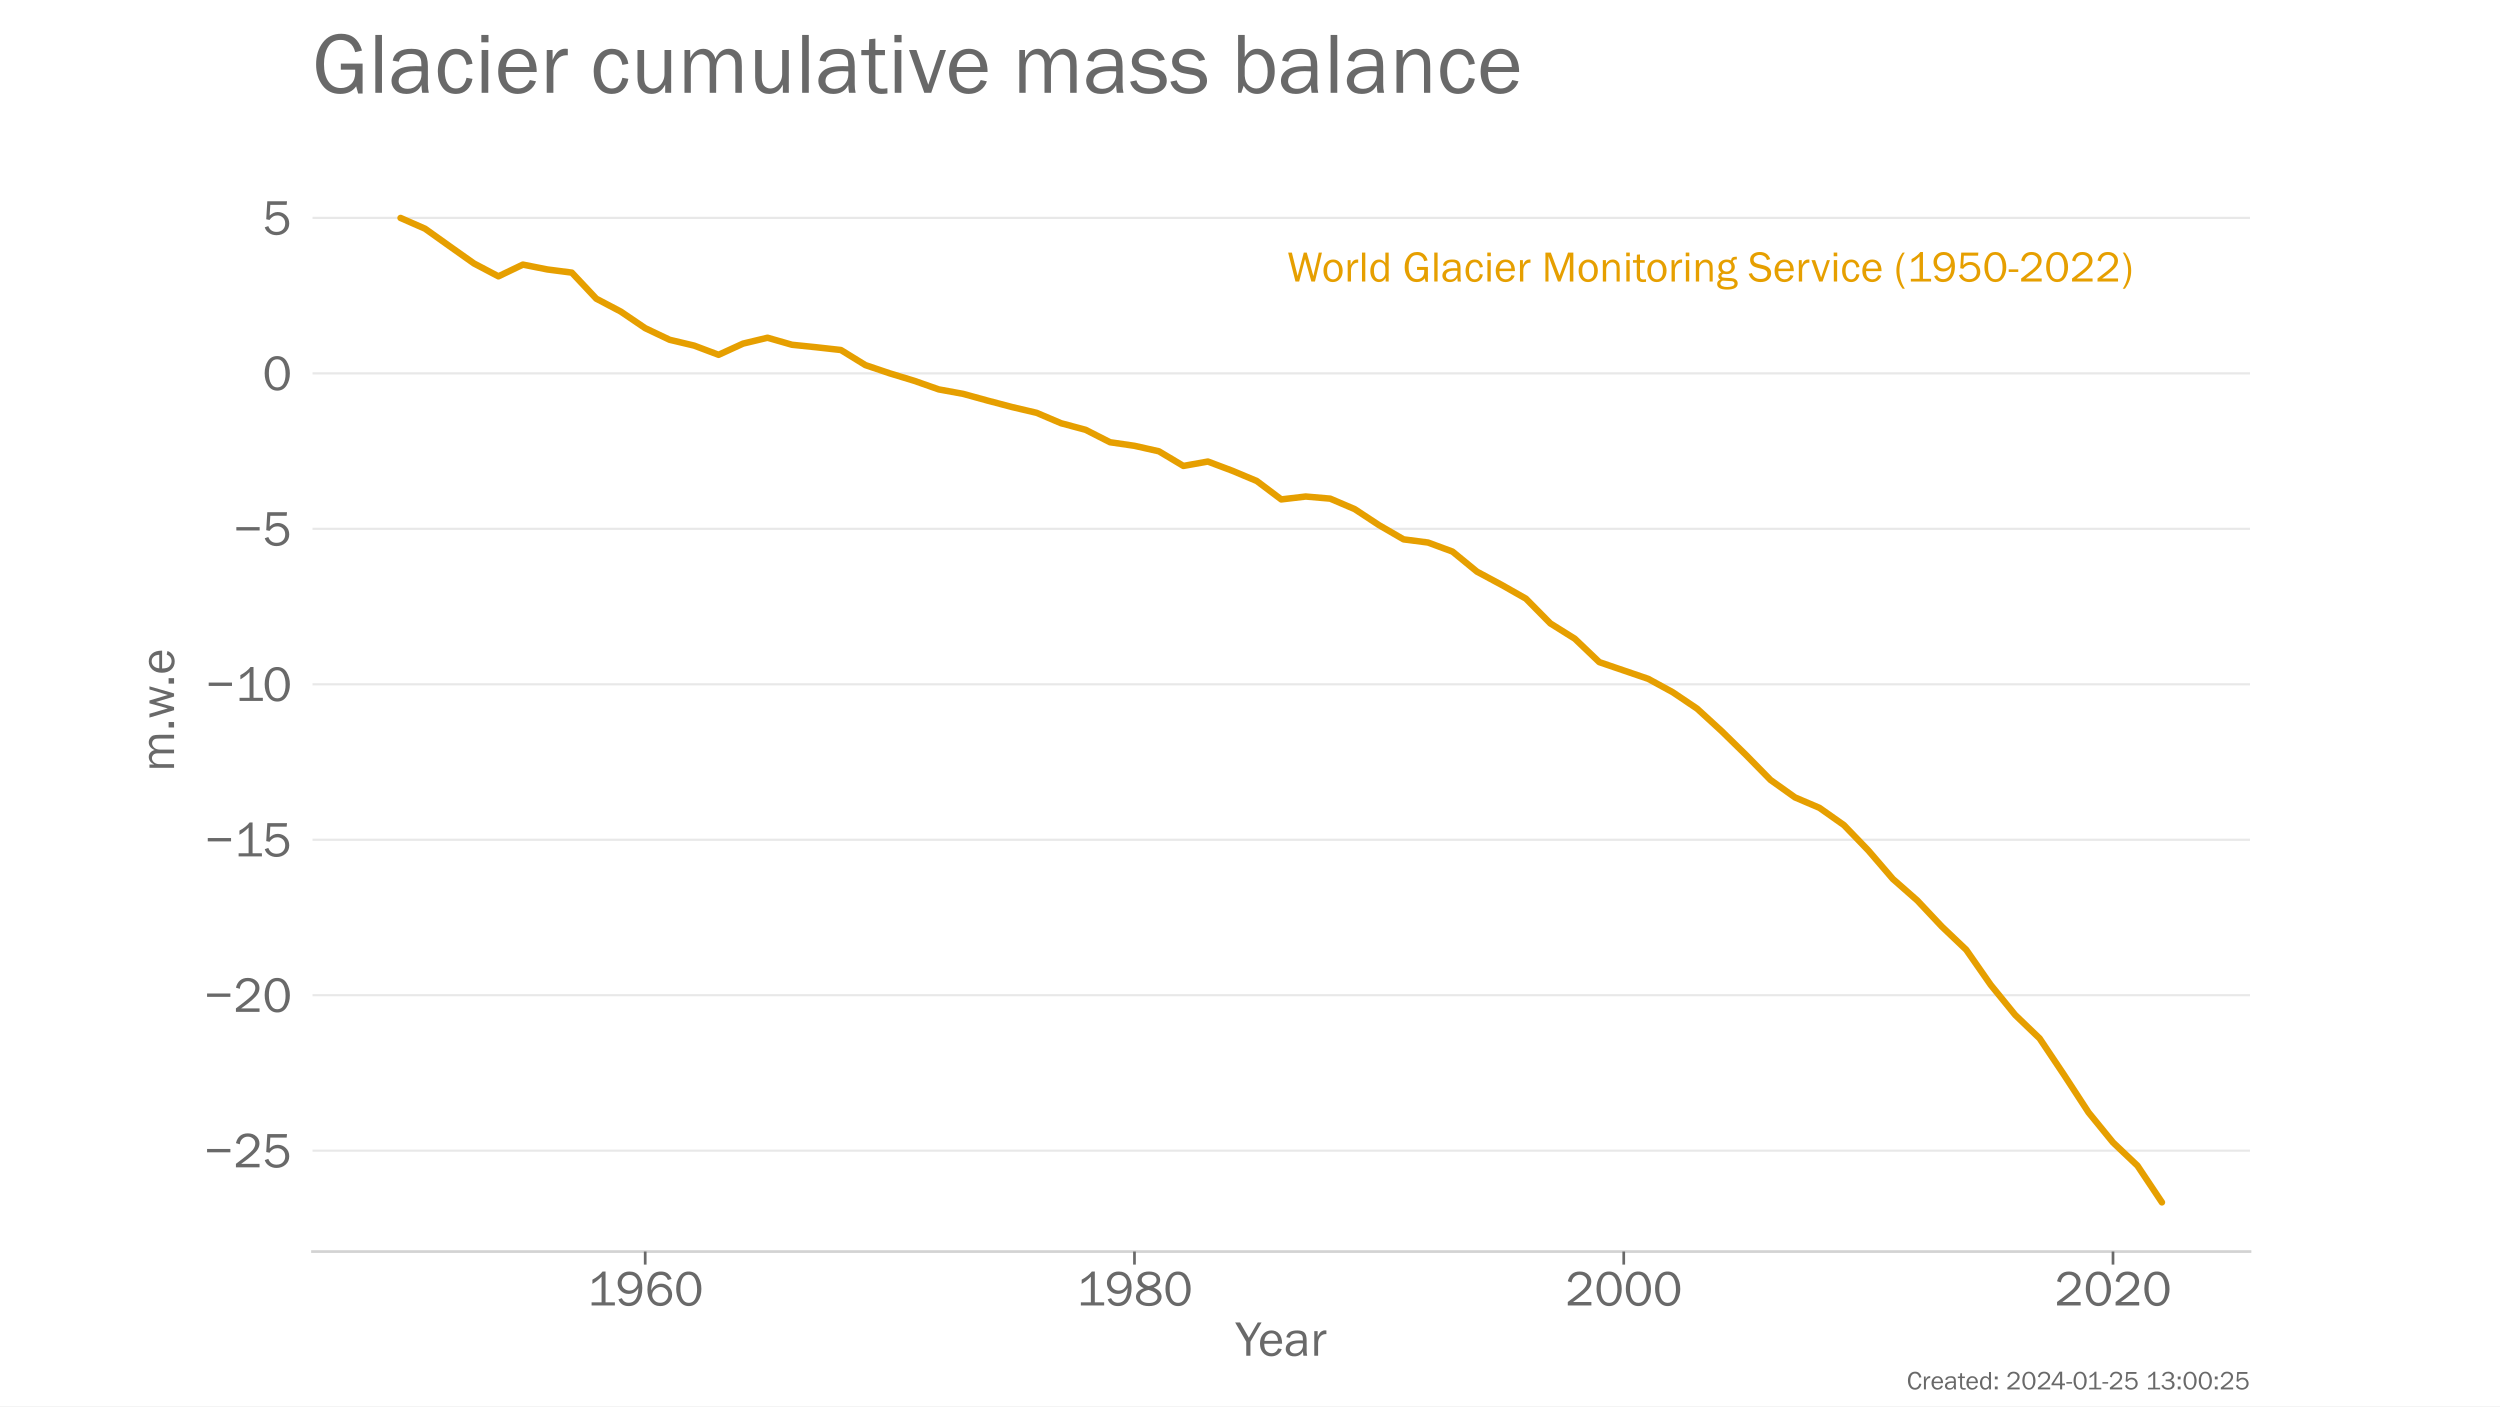
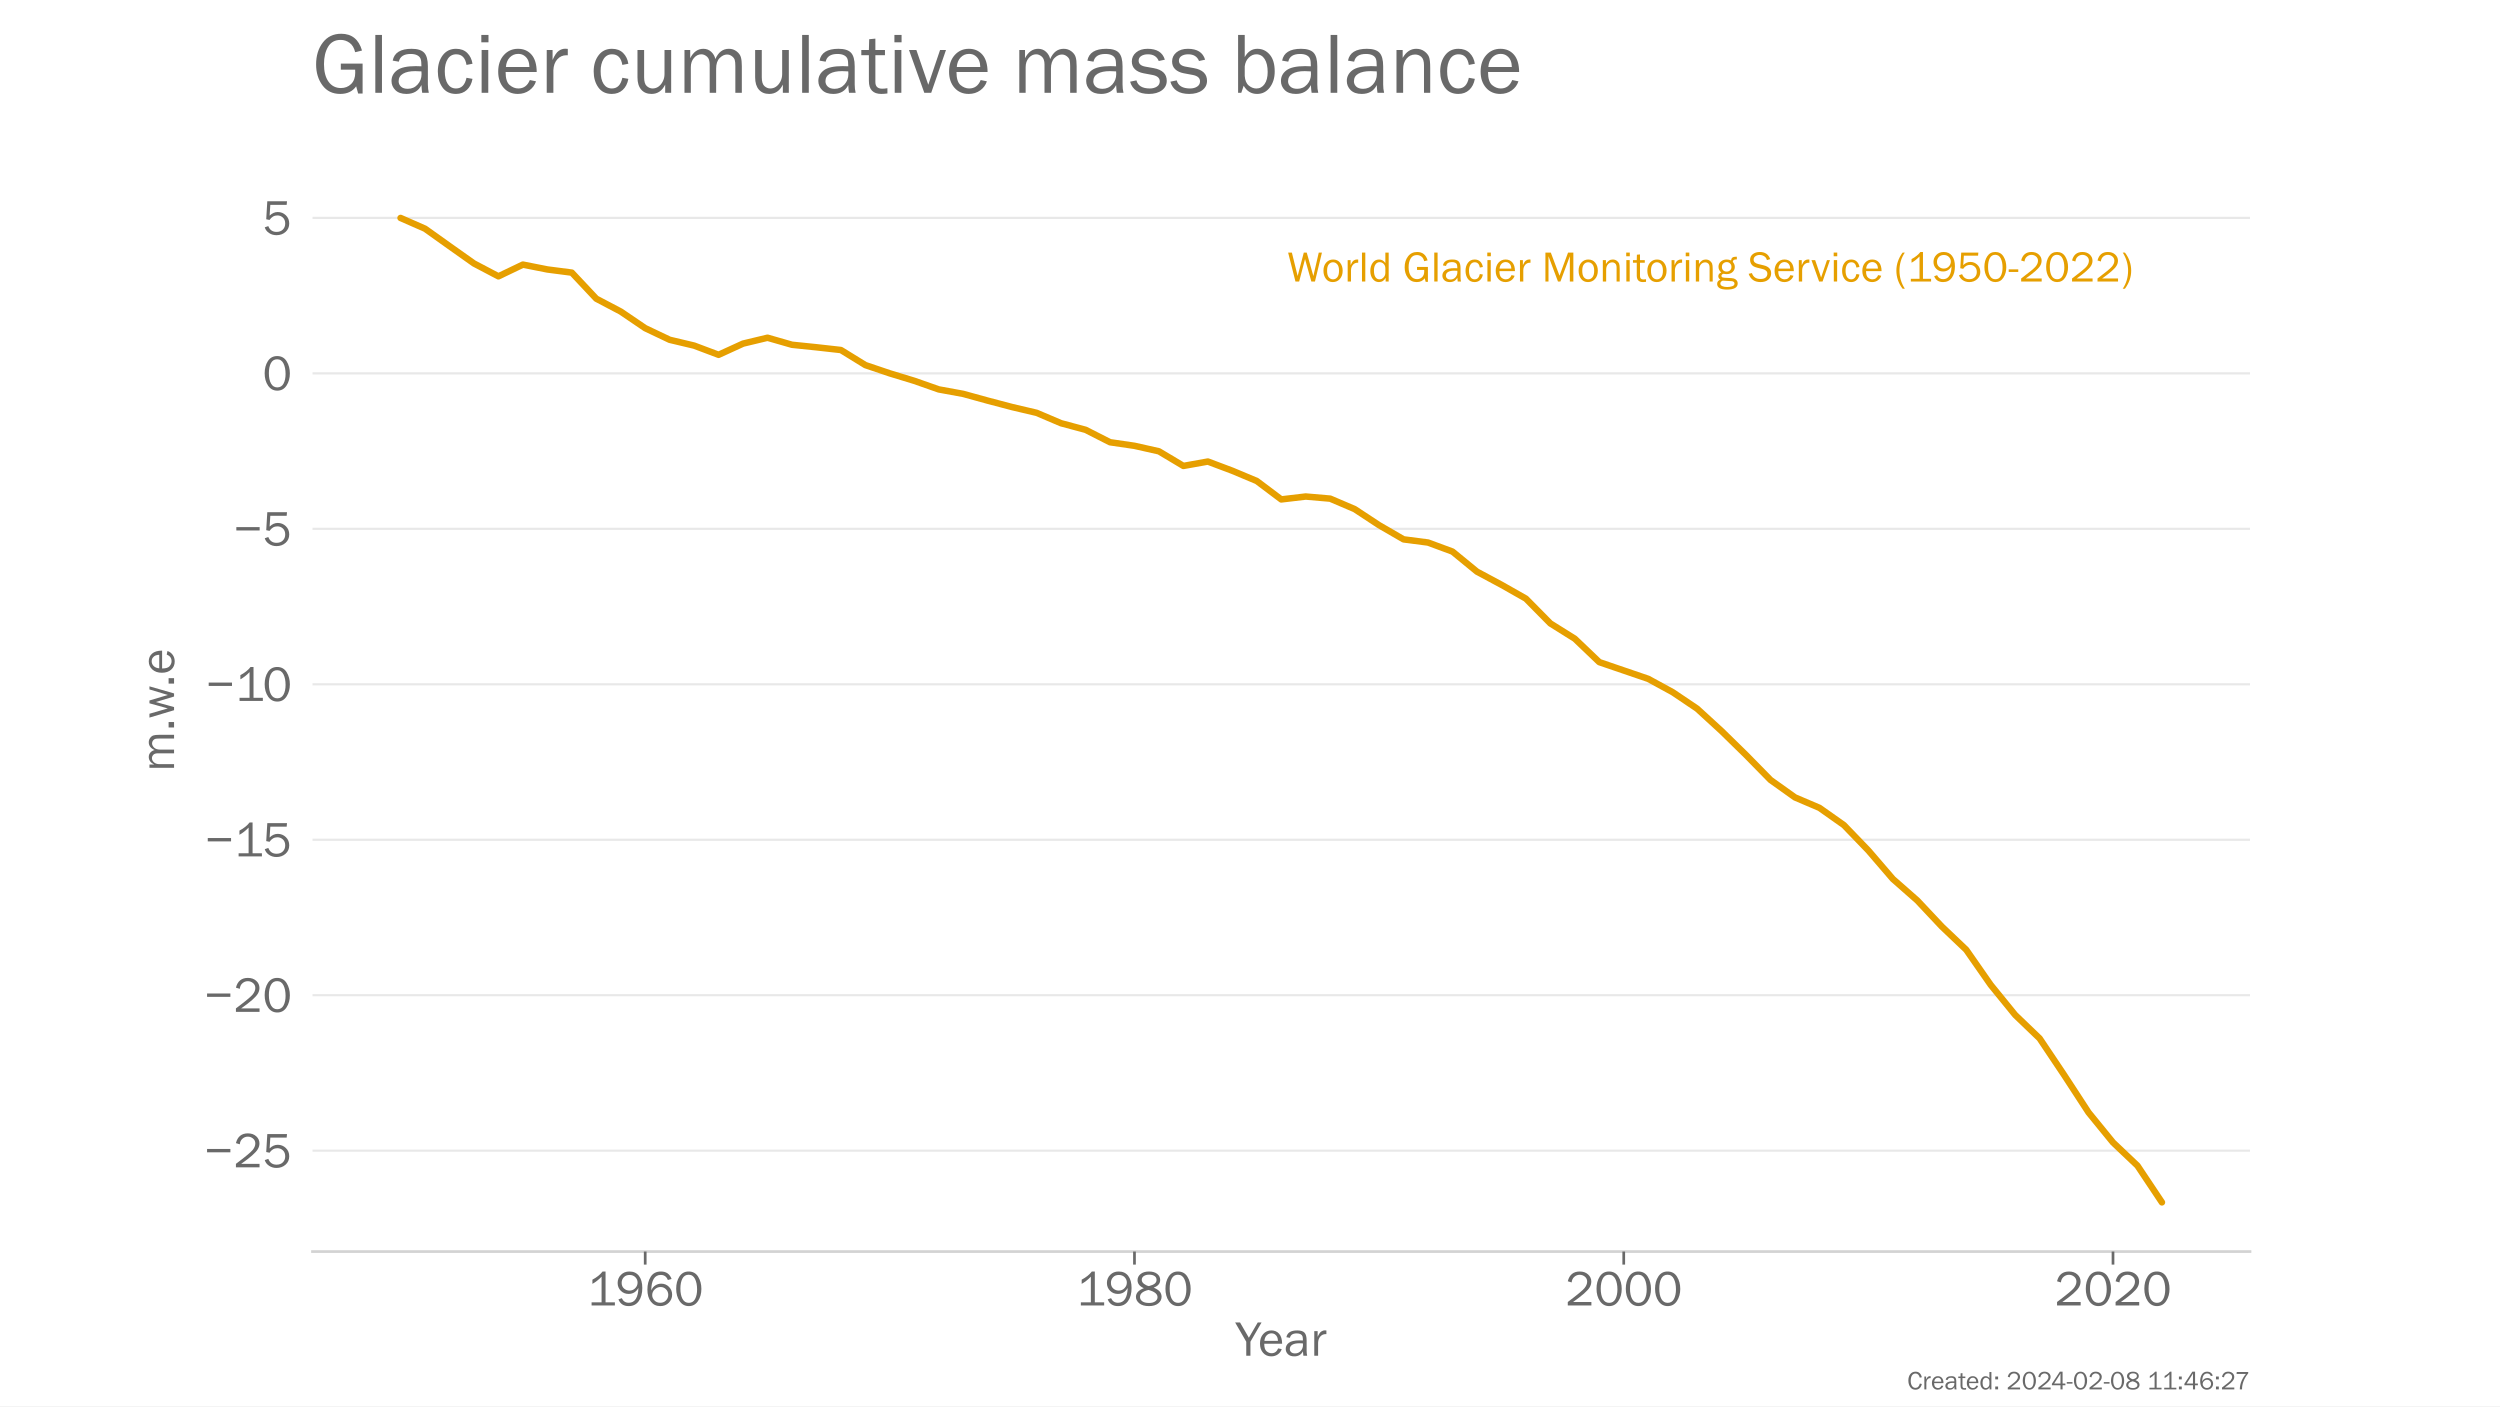
<svg xmlns="http://www.w3.org/2000/svg" xmlns:xlink="http://www.w3.org/1999/xlink" height="648pt" version="1.1" viewBox="0 0 1152 648" width="1152pt">
  <defs>
    <style type="text/css">*{stroke-linecap:butt;stroke-linejoin:round;}</style>
  </defs>
  <g id="figure_1">
    <g id="patch_1">
      <path d="M 0 648  L 1152 648  L 1152 0  L 0 0  z " style="fill:#ffffff;" />
    </g>
    <g id="axes_1">
      <g id="patch_2">
        <path d="M 144 576.72  L 1036.8 576.72  L 1036.8 77.76  L 144 77.76  z " style="fill:none;" />
      </g>
      <g id="patch_3">
        <path d="M 144 576.72  L 1036.8 576.72  " style="fill:none;stroke:#d3d3d3;stroke-linecap:square;stroke-linejoin:miter;stroke-width:1.25;" />
      </g>
      <g id="matplotlib.axis_1">
        <g id="xtick_1">
          <g id="line2d_1">
            <defs>
-               <path d="M 0 0  L 0 6  " id="m36d6915e87" style="stroke:#696969;stroke-width:1.25;" />
+               <path d="M 0 0  L 0 6  " id="m9afe6b03f7" style="stroke:#696969;stroke-width:1.25;" />
            </defs>
            <g>
-               <use style="fill:#696969;stroke:#696969;stroke-width:1.25;" x="297.309" xlink:href="#m36d6915e87" y="576.72" />
+               <use style="fill:#696969;stroke:#696969;stroke-width:1.25;" x="297.309" xlink:href="#m9afe6b03f7" y="576.72" />
            </g>
          </g>
          <g id="text_1">
            <g style="fill:#696969;" transform="translate(270.4925 601.5509)scale(0.23 -0.23)">
              <defs>
                <path d="M 55.859 6.203  L 55.859 0  L 9.188 0  L 9.188 6.203  L 29.203 6.203  L 29.203 57.672  Q 20.359 48.438 10.844 43.266  L 10.844 51.656  Q 23.969 58.547 31.203 68.016  L 37.156 68.016  L 37.156 6.203  z " id="FranklinGothic-Book-49" />
                <path d="M 5.719 12.156  L 12.406 14.594  Q 16.547 5.375 26.375 5.375  Q 35.891 5.375 40.703 13.375  Q 45.516 21.391 45.656 35.109  Q 39.109 23.094 25.984 23.094  Q 16.703 23.094 10.406 29.422  Q 4.109 35.75 4.109 45.062  Q 4.109 54.547 10.719 61.281  Q 17.328 68.016 27.594 68.016  Q 40.141 68.016 46.828 59.203  Q 53.516 50.391 53.516 34.969  Q 53.516 18.75 46.438 8.719  Q 39.359 -1.312 26.266 -1.312  Q 10.984 -1.312 5.719 12.156  z M 27.828 29.781  Q 34.719 29.781 39.375 34.594  Q 44.047 39.406 44.047 45.844  Q 44.047 52.094 39.625 56.578  Q 35.203 61.078 27.984 61.078  Q 20.656 61.078 16.406 56.469  Q 12.156 51.859 12.156 45.219  Q 12.156 38.094 16.859 33.938  Q 21.578 29.781 27.828 29.781  z " id="FranklinGothic-Book-57" />
                <path d="M 53.562 53.031  L 46.047 50.984  Q 42.188 61.141 31.984 61.141  Q 13.234 61.141 12.797 30.125  Q 15.766 37.016 21.234 40.328  Q 26.703 43.656 32.812 43.656  Q 42.094 43.656 48.359 37.188  Q 54.641 30.719 54.641 21.688  Q 54.641 12.312 47.969 5.5  Q 41.312 -1.312 30.906 -1.312  Q 19.094 -1.312 12.078 7.594  Q 5.078 16.5 5.078 31.844  Q 5.078 46.828 11.688 57.422  Q 18.312 68.016 32.172 68.016  Q 48.141 68.016 53.562 53.031  z M 30.766 5.375  Q 37.844 5.375 42.359 10.031  Q 46.875 14.703 46.875 21.234  Q 46.875 27.688 42.453 32.297  Q 38.031 36.922 31.5 36.922  Q 24.75 36.922 19.719 32.078  Q 14.703 27.25 14.703 20.75  Q 14.703 14.75 19.188 10.062  Q 23.688 5.375 30.766 5.375  z " id="FranklinGothic-Book-54" />
                <path d="M 29.391 -1.312  Q 17.875 -1.312 10.984 8.672  Q 4.109 18.656 4.109 33.453  Q 4.109 48 10.641 58  Q 17.188 68.016 29.156 68.016  Q 41.656 68.016 48.125 57.562  Q 54.594 47.125 54.594 33.062  Q 54.594 19.281 47.953 8.984  Q 41.312 -1.312 29.391 -1.312  z M 29.438 5.219  Q 37.891 5.219 41.938 12.859  Q 46 20.516 46 32.078  Q 46 44.734 41.844 53.125  Q 37.703 61.531 29.047 61.531  Q 20.703 61.531 16.625 53.859  Q 12.547 46.188 12.547 33.688  Q 12.547 20.703 16.844 12.953  Q 21.141 5.219 29.438 5.219  z " id="FranklinGothic-Book-48" />
              </defs>
              <use xlink:href="#FranklinGothic-Book-49" />
              <use x="57.268" xlink:href="#FranklinGothic-Book-57" />
              <use x="115.91" xlink:href="#FranklinGothic-Book-54" />
              <use x="174.553" xlink:href="#FranklinGothic-Book-48" />
            </g>
          </g>
        </g>
        <g id="xtick_2">
          <g id="line2d_2">
            <g>
-               <use style="fill:#696969;stroke:#696969;stroke-width:1.25;" x="522.764" xlink:href="#m36d6915e87" y="576.72" />
+               <use style="fill:#696969;stroke:#696969;stroke-width:1.25;" x="522.764" xlink:href="#m9afe6b03f7" y="576.72" />
            </g>
          </g>
          <g id="text_2">
            <g style="fill:#696969;" transform="translate(495.9471 601.5509)scale(0.23 -0.23)">
              <defs>
                <path d="M 19.484 34.578  Q 6.844 40.094 6.844 50.594  Q 6.844 58.203 13.141 63.109  Q 19.438 68.016 29.828 68.016  Q 40.094 68.016 46.141 63.297  Q 52.203 58.594 52.203 50.984  Q 52.203 40.375 39.266 35.797  Q 49.703 30.953 52.359 26.453  Q 55.031 21.969 55.031 17.484  Q 55.031 9.469 48.219 4.078  Q 41.406 -1.312 29.734 -1.312  Q 17.281 -1.312 10.438 4.172  Q 3.609 9.672 3.609 17.234  Q 3.609 28.516 19.484 34.578  z M 29.594 38.719  Q 37.984 40.969 41.453 43.891  Q 44.922 46.828 44.922 51.219  Q 44.922 56.344 40.797 59  Q 36.672 61.672 29.938 61.672  Q 23.484 61.672 19.375 58.859  Q 15.281 56.062 15.281 51.312  Q 15.281 46.625 19.844 43.203  Q 24.422 39.797 29.594 38.719  z M 28.656 31.062  Q 11.766 27.047 11.766 16.938  Q 11.766 11.672 16.375 8.328  Q 21 4.984 29.984 4.984  Q 37.594 4.984 42.234 8.25  Q 46.875 11.531 46.875 16.609  Q 46.875 26.312 28.656 31.062  z " id="FranklinGothic-Book-56" />
              </defs>
              <use xlink:href="#FranklinGothic-Book-49" />
              <use x="57.268" xlink:href="#FranklinGothic-Book-57" />
              <use x="115.91" xlink:href="#FranklinGothic-Book-56" />
              <use x="174.553" xlink:href="#FranklinGothic-Book-48" />
            </g>
          </g>
        </g>
        <g id="xtick_3">
          <g id="line2d_3">
            <g>
-               <use style="fill:#696969;stroke:#696969;stroke-width:1.25;" x="748.218" xlink:href="#m36d6915e87" y="576.72" />
+               <use style="fill:#696969;stroke:#696969;stroke-width:1.25;" x="748.218" xlink:href="#m9afe6b03f7" y="576.72" />
            </g>
          </g>
          <g id="text_3">
            <g style="fill:#696969;" transform="translate(721.2435 601.5509)scale(0.23 -0.23)">
              <defs>
                <path d="M 52.484 6.938  L 52.484 0  L 5.172 0  L 5.172 6.938  Q 33.203 27.938 38.594 34.594  Q 44 41.266 44 47.797  Q 44 53.906 39.453 57.656  Q 34.906 61.422 29 61.422  Q 22.906 61.422 18.219 57.297  Q 13.531 53.172 12.938 46.094  L 5.172 48.438  Q 10.062 68.016 29.109 68.016  Q 39.406 68.016 45.844 62.156  Q 52.297 56.297 52.297 47.859  Q 52.297 42.047 49.234 36.672  Q 46.188 31.297 37.688 23.828  Q 29.203 16.359 15.719 6.938  z " id="FranklinGothic-Book-50" />
              </defs>
              <use xlink:href="#FranklinGothic-Book-50" />
              <use x="58.643" xlink:href="#FranklinGothic-Book-48" />
              <use x="117.285" xlink:href="#FranklinGothic-Book-48" />
              <use x="175.928" xlink:href="#FranklinGothic-Book-48" />
            </g>
          </g>
        </g>
        <g id="xtick_4">
          <g id="line2d_4">
            <g>
-               <use style="fill:#696969;stroke:#696969;stroke-width:1.25;" x="973.673" xlink:href="#m36d6915e87" y="576.72" />
+               <use style="fill:#696969;stroke:#696969;stroke-width:1.25;" x="973.673" xlink:href="#m9afe6b03f7" y="576.72" />
            </g>
          </g>
          <g id="text_4">
            <g style="fill:#696969;" transform="translate(946.698 601.5509)scale(0.23 -0.23)">
              <use xlink:href="#FranklinGothic-Book-50" />
              <use x="58.643" xlink:href="#FranklinGothic-Book-48" />
              <use x="117.285" xlink:href="#FranklinGothic-Book-50" />
              <use x="175.928" xlink:href="#FranklinGothic-Book-48" />
            </g>
          </g>
        </g>
        <g id="text_5">
          <g style="fill:#696969;" transform="translate(569.3658 624.7128)scale(0.23 -0.23)">
            <defs>
              <path d="M 52 66.656  L 29.688 28.031  L 29.688 0  L 21.344 0  L 21.344 28.031  L -0.984 66.656  L 8.844 66.656  L 26.562 35.984  L 44.391 66.656  z " id="FranklinGothic-Book-89" />
              <path d="M 40.234 14.703  L 47.359 13.234  Q 45.406 6.938 39.734 2.812  Q 34.078 -1.312 26.422 -1.312  Q 16.312 -1.312 10.062 5.781  Q 3.812 12.891 3.812 24.422  Q 3.812 36.188 10.297 43.438  Q 16.797 50.688 26.609 50.688  Q 36.281 50.688 42.156 44  Q 48.047 37.312 48.188 23.969  L 12.359 23.969  Q 12.359 12.797 17.047 8.891  Q 21.734 4.984 26.953 4.984  Q 36.375 4.984 40.234 14.703  z M 39.797 29.688  Q 39.703 33.844 38.422 37.062  Q 37.156 40.281 34.125 42.547  Q 31.109 44.828 26.859 44.828  Q 21.141 44.828 17.156 40.719  Q 13.188 36.625 12.703 29.688  z " id="FranklinGothic-Book-101" />
              <path d="M 46.297 0  L 38.672 0  Q 38.234 2.344 37.797 8.891  Q 32.719 -1.312 20.516 -1.312  Q 12.203 -1.312 7.766 3.078  Q 3.328 7.469 3.328 13.625  Q 3.328 21.094 9.672 25.906  Q 16.016 30.719 31.25 30.719  Q 33.297 30.719 37.797 30.516  Q 37.797 36.375 36.891 38.984  Q 35.984 41.609 33.047 43.172  Q 30.125 44.734 25.344 44.734  Q 13.672 44.734 11.766 35.844  L 4.688 37.062  Q 7.281 50.688 26.469 50.688  Q 36.672 50.688 40.938 46.172  Q 45.219 41.656 45.219 30.516  L 45.219 9.578  Q 45.219 4.344 46.297 0  z M 37.797 24.656  Q 33.109 24.953 30.672 24.953  Q 21.578 24.953 16.547 21.969  Q 11.531 19 11.531 13.281  Q 11.531 9.672 14.234 7.125  Q 16.938 4.594 22.078 4.594  Q 29 4.594 33.469 9.625  Q 37.938 14.656 37.938 21.438  Q 37.938 22.797 37.797 24.656  z " id="FranklinGothic-Book-97" />
              <path d="M 15.328 0  L 7.672 0  L 7.672 49.312  L 14.406 49.312  L 14.406 37.797  Q 17.969 45.953 21.547 48.359  Q 25.141 50.781 28.906 50.781  Q 30.078 50.781 31.938 50.594  L 31.938 43.266  L 30.375 43.266  Q 24.031 43.266 19.828 38.531  Q 15.625 33.797 15.328 26.078  z " id="FranklinGothic-Book-114" />
            </defs>
            <use xlink:href="#FranklinGothic-Book-89" />
            <use x="45.025" xlink:href="#FranklinGothic-Book-101" />
            <use x="97.076" xlink:href="#FranklinGothic-Book-97" />
            <use x="149.957" xlink:href="#FranklinGothic-Book-114" />
          </g>
        </g>
      </g>
      <g id="matplotlib.axis_2">
        <g id="ytick_1">
          <g id="line2d_5">
-             <path clip-path="url(#pc29ae63308)" d="M 144 530.228  L 1036.8 530.228  " style="fill:none;stroke:#d3d3d3;stroke-linecap:round;stroke-opacity:0.5;" />
+             <path clip-path="url(#pfbe5e0fde9)" d="M 144 530.228  L 1036.8 530.228  " style="fill:none;stroke:#d3d3d3;stroke-linecap:round;stroke-opacity:0.5;" />
          </g>
          <g id="text_6">
            <g style="fill:#696969;" transform="translate(94.03797 537.8936)scale(0.23 -0.23)">
              <defs>
                <path d="M 6 36.766  L 52.688 36.766  L 52.688 30.031  L 6 30.031  z " id="FranklinGothic-Book-8722" />
                <path d="M 48.875 66.656  L 48.188 59.469  L 15.438 59.469  L 14.016 37.844  Q 21.438 45.125 30.328 45.125  Q 39.703 45.125 46.516 38.625  Q 53.328 32.125 53.328 22.016  Q 53.328 11.766 45.922 5.219  Q 38.531 -1.312 27.828 -1.312  Q 19.438 -1.312 12.891 3.078  Q 6.344 7.469 4.297 14.453  L 11.422 16.891  Q 15.828 5.281 27.938 5.281  Q 35.891 5.281 40.578 9.984  Q 45.266 14.703 45.266 22.016  Q 45.266 29.688 40.625 33.984  Q 35.984 38.281 29.5 38.281  Q 20.016 38.281 13.812 29.203  L 7.234 30.609  L 9.375 66.656  z " id="FranklinGothic-Book-53" />
              </defs>
              <use xlink:href="#FranklinGothic-Book-8722" />
              <use x="58.643" xlink:href="#FranklinGothic-Book-50" />
              <use x="117.285" xlink:href="#FranklinGothic-Book-53" />
            </g>
          </g>
        </g>
        <g id="ytick_2">
          <g id="line2d_6">
-             <path clip-path="url(#pc29ae63308)" d="M 144 458.592  L 1036.8 458.592  " style="fill:none;stroke:#d3d3d3;stroke-linecap:round;stroke-opacity:0.5;" />
+             <path clip-path="url(#pfbe5e0fde9)" d="M 144 458.592  L 1036.8 458.592  " style="fill:none;stroke:#d3d3d3;stroke-linecap:round;stroke-opacity:0.5;" />
          </g>
          <g id="text_7">
            <g style="fill:#696969;" transform="translate(94.03797 466.2575)scale(0.23 -0.23)">
              <use xlink:href="#FranklinGothic-Book-8722" />
              <use x="58.643" xlink:href="#FranklinGothic-Book-50" />
              <use x="117.285" xlink:href="#FranklinGothic-Book-48" />
            </g>
          </g>
        </g>
        <g id="ytick_3">
          <g id="line2d_7">
-             <path clip-path="url(#pc29ae63308)" d="M 144 386.956  L 1036.8 386.956  " style="fill:none;stroke:#d3d3d3;stroke-linecap:round;stroke-opacity:0.5;" />
+             <path clip-path="url(#pfbe5e0fde9)" d="M 144 386.956  L 1036.8 386.956  " style="fill:none;stroke:#d3d3d3;stroke-linecap:round;stroke-opacity:0.5;" />
          </g>
          <g id="text_8">
            <g style="fill:#696969;" transform="translate(94.35422 394.6214)scale(0.23 -0.23)">
              <use xlink:href="#FranklinGothic-Book-8722" />
              <use x="58.643" xlink:href="#FranklinGothic-Book-49" />
              <use x="115.91" xlink:href="#FranklinGothic-Book-53" />
            </g>
          </g>
        </g>
        <g id="ytick_4">
          <g id="line2d_8">
-             <path clip-path="url(#pc29ae63308)" d="M 144 315.32  L 1036.8 315.32  " style="fill:none;stroke:#d3d3d3;stroke-linecap:round;stroke-opacity:0.5;" />
+             <path clip-path="url(#pfbe5e0fde9)" d="M 144 315.32  L 1036.8 315.32  " style="fill:none;stroke:#d3d3d3;stroke-linecap:round;stroke-opacity:0.5;" />
          </g>
          <g id="text_9">
            <g style="fill:#696969;" transform="translate(94.78547 322.9852)scale(0.23 -0.23)">
              <use xlink:href="#FranklinGothic-Book-8722" />
              <use x="58.643" xlink:href="#FranklinGothic-Book-49" />
              <use x="114.035" xlink:href="#FranklinGothic-Book-48" />
            </g>
          </g>
        </g>
        <g id="ytick_5">
          <g id="line2d_9">
-             <path clip-path="url(#pc29ae63308)" d="M 144 243.684  L 1036.8 243.684  " style="fill:none;stroke:#d3d3d3;stroke-linecap:round;stroke-opacity:0.5;" />
+             <path clip-path="url(#pfbe5e0fde9)" d="M 144 243.684  L 1036.8 243.684  " style="fill:none;stroke:#d3d3d3;stroke-linecap:round;stroke-opacity:0.5;" />
          </g>
          <g id="text_10">
            <g style="fill:#696969;" transform="translate(107.5253 251.3491)scale(0.23 -0.23)">
              <use xlink:href="#FranklinGothic-Book-8722" />
              <use x="58.643" xlink:href="#FranklinGothic-Book-53" />
            </g>
          </g>
        </g>
        <g id="ytick_6">
          <g id="line2d_10">
-             <path clip-path="url(#pc29ae63308)" d="M 144 172.047  L 1036.8 172.047  " style="fill:none;stroke:#d3d3d3;stroke-linecap:round;stroke-opacity:0.5;" />
+             <path clip-path="url(#pfbe5e0fde9)" d="M 144 172.047  L 1036.8 172.047  " style="fill:none;stroke:#d3d3d3;stroke-linecap:round;stroke-opacity:0.5;" />
          </g>
          <g id="text_11">
            <g style="fill:#696969;" transform="translate(121.0127 179.7129)scale(0.23 -0.23)">
              <use xlink:href="#FranklinGothic-Book-48" />
            </g>
          </g>
        </g>
        <g id="ytick_7">
          <g id="line2d_11">
-             <path clip-path="url(#pc29ae63308)" d="M 144 100.411  L 1036.8 100.411  " style="fill:none;stroke:#d3d3d3;stroke-linecap:round;stroke-opacity:0.5;" />
+             <path clip-path="url(#pfbe5e0fde9)" d="M 144 100.411  L 1036.8 100.411  " style="fill:none;stroke:#d3d3d3;stroke-linecap:round;stroke-opacity:0.5;" />
          </g>
          <g id="text_12">
            <g style="fill:#696969;" transform="translate(121.0127 108.0768)scale(0.23 -0.23)">
              <use xlink:href="#FranklinGothic-Book-53" />
            </g>
          </g>
        </g>
        <g id="text_13">
          <g style="fill:#696969;" transform="translate(80.20703 355.5695)rotate(-90)scale(0.23 -0.23)">
            <defs>
              <path d="M 73.734 0  L 66.266 0  L 66.266 30.672  Q 66.266 35.406 65.594 37.766  Q 64.938 40.141 62.391 42.109  Q 59.859 44.094 56.688 44.094  Q 52.297 44.094 48.219 40.062  Q 44.141 36.031 44.141 27.781  L 44.141 0  L 36.719 0  L 36.719 32.469  Q 36.719 38.969 33.609 41.656  Q 30.516 44.344 27.094 44.344  Q 22.219 44.344 18.594 40.141  Q 14.984 35.938 14.984 29.5  L 14.984 0  L 7.672 0  L 7.672 49.312  L 14.266 49.312  L 14.266 39.844  Q 19.781 50.688 29.438 50.688  Q 34.766 50.688 38.469 47.219  Q 42.188 43.75 43.266 38.875  Q 48.344 50.688 58.844 50.688  Q 63.875 50.688 67.656 47.797  Q 71.438 44.922 72.578 41.188  Q 73.734 37.453 73.734 30.672  z " id="FranklinGothic-Book-109" />
              <path d="M 17.969 10.938  L 17.969 0  L 7.078 0  L 7.078 10.938  z " id="FranklinGothic-Book-46" />
              <path d="M 64.5 49.312  L 50.297 0  L 44.094 0  L 33.062 36.625  L 22.953 0  L 16.656 0  L 1.859 49.312  L 9.578 49.312  L 20.266 12.547  L 30.516 49.312  L 36.141 49.312  L 47.219 12.406  L 58.297 49.312  z " id="FranklinGothic-Book-119" />
            </defs>
            <use xlink:href="#FranklinGothic-Book-109" />
            <use x="81.396" xlink:href="#FranklinGothic-Book-46" />
            <use x="106.396" xlink:href="#FranklinGothic-Book-119" />
            <use x="169.303" xlink:href="#FranklinGothic-Book-46" />
            <use x="194.303" xlink:href="#FranklinGothic-Book-101" />
          </g>
        </g>
      </g>
      <g id="text_14">
        <g style="fill:#696969;" transform="translate(144 42.76)scale(0.4 -0.4)">
          <defs>
            <path d="M 57.719 33.594  L 57.719 -0.875  L 52.594 -0.875  L 50.297 7.469  Q 44.141 -1.312 31.984 -1.312  Q 18.797 -1.312 11.469 8.594  Q 4.156 18.5 4.156 32.672  Q 4.156 47.797 11.906 57.906  Q 19.672 68.016 33.016 68.016  Q 51.422 68.016 57.031 48.688  L 49.125 46.781  Q 47.406 54.203 42.719 57.562  Q 38.031 60.938 32.469 60.938  Q 22.609 60.938 17.922 52.969  Q 13.234 45.016 13.234 33.016  Q 13.234 20.062 18.484 12.766  Q 23.734 5.469 32.766 5.469  Q 39.797 5.469 44.5 10.125  Q 49.219 14.797 49.219 23  Q 49.219 24.516 49.125 26.609  L 32.625 26.609  L 32.625 33.594  z " id="FranklinGothic-Book-71" />
            <path d="M 15.328 0  L 7.672 0  L 7.672 66.656  L 15.328 66.656  z " id="FranklinGothic-Book-108" />
            <path d="M 36.812 17.281  L 43.75 16.062  Q 42.281 7.906 37.25 3.297  Q 32.234 -1.312 24.703 -1.312  Q 14.5 -1.312 9.156 6.203  Q 3.812 13.719 3.812 24.562  Q 3.812 35.797 9.453 43.234  Q 15.094 50.688 24.812 50.688  Q 32.859 50.688 37.719 45.875  Q 42.578 41.062 43.75 33.453  L 36.812 32.125  Q 34.859 44.344 25 44.344  Q 18.656 44.344 15.234 38.938  Q 11.812 33.547 11.812 24.953  Q 11.812 15.484 15.203 10.234  Q 18.609 4.984 24.75 4.984  Q 34.281 4.984 36.812 17.281  z " id="FranklinGothic-Book-99" />
            <path d="M 15.578 66.656  L 15.578 58.156  L 7.328 58.156  L 7.328 66.656  z M 15.328 49.312  L 15.328 0  L 7.672 0  L 7.672 49.312  z " id="FranklinGothic-Book-105" />
            <path id="FranklinGothic-Book-32" />
            <path d="M 46.484 0  L 39.594 0  L 39.594 9.422  Q 34.328 -1.312 23.875 -1.312  Q 16.312 -1.312 11.984 3.656  Q 7.672 8.641 7.672 17.828  L 7.672 49.312  L 15.328 49.312  L 15.328 17.828  Q 15.328 10.5 18.375 7.734  Q 21.438 4.984 25.094 4.984  Q 28.812 4.984 31.812 7.078  Q 34.812 9.188 36.812 13.062  Q 38.812 16.938 38.812 21.531  L 38.812 49.312  L 46.484 49.312  z " id="FranklinGothic-Book-117" />
            <path d="M 30.031 5.281  L 30.031 -0.781  Q 25.984 -1.312 23 -1.312  Q 8.688 -1.312 8.688 13.625  L 8.688 43.312  L -0.047 43.312  L -0.047 49.312  L 8.688 49.312  L 9.031 61.719  L 16.156 62.406  L 16.156 49.312  L 27.203 49.312  L 27.203 43.312  L 16.156 43.312  L 16.156 12.359  Q 16.156 4.734 24.078 4.734  Q 26.703 4.734 30.031 5.281  z " id="FranklinGothic-Book-116" />
            <path d="M 43.797 49.312  L 26.766 0  L 18.797 0  L 1.172 49.312  L 9.672 49.312  L 23.391 9.234  L 36.969 49.312  z " id="FranklinGothic-Book-118" />
            <path d="M 1.031 12.797  L 8.344 14.312  Q 10.797 4.984 23.781 4.984  Q 28.562 4.984 31.875 7.125  Q 35.203 9.281 35.203 13.188  Q 35.203 19 26.766 20.562  L 16.359 22.516  Q 10.25 23.688 6.641 27.094  Q 3.031 30.516 3.031 36.141  Q 3.031 42.328 7.953 46.5  Q 12.891 50.688 21.234 50.688  Q 37.312 50.688 41.062 38.141  L 34.031 36.625  Q 31 44.344 21.578 44.344  Q 16.891 44.344 13.891 42.406  Q 10.891 40.484 10.891 37.016  Q 10.891 31.547 18.562 30.125  L 28.172 28.422  Q 43.266 25.688 43.266 13.812  Q 43.266 7.031 37.641 2.859  Q 32.031 -1.312 22.703 -1.312  Q 5.172 -1.312 1.031 12.797  z " id="FranklinGothic-Book-115" />
            <path d="M 11.375 0  L 7.672 0  L 7.672 66.656  L 15.328 66.656  L 15.328 41.109  Q 20.609 50.688 29.891 50.688  Q 38.375 50.688 44.109 44  Q 49.859 37.312 49.859 24.562  Q 49.859 13.578 44.219 6.125  Q 38.578 -1.312 29.547 -1.312  Q 19.484 -1.312 14.109 8.156  z M 15.328 19.344  Q 15.875 11.766 20 8.344  Q 24.125 4.938 28.719 4.938  Q 34.578 4.938 38.156 10.016  Q 41.75 15.094 41.75 23.922  Q 41.75 33.453 38.281 38.891  Q 34.812 44.344 28.656 44.344  Q 23.828 44.344 19.938 40.453  Q 16.062 36.578 15.328 30.422  z " id="FranklinGothic-Book-98" />
            <path d="M 46.531 0  L 39.359 0  L 39.359 31.688  Q 39.359 38.531 36.375 41.312  Q 33.406 44.094 29.156 44.094  Q 23.297 44.094 19.312 39.406  Q 15.328 34.719 15.328 27.047  L 15.328 0  L 7.672 0  L 7.672 49.312  L 14.797 49.312  L 14.797 40.234  Q 20.797 50.688 30.375 50.688  Q 35.891 50.688 39.766 47.828  Q 43.656 44.969 45.094 41.406  Q 46.531 37.844 46.531 28.516  z " id="FranklinGothic-Book-110" />
          </defs>
          <use xlink:href="#FranklinGothic-Book-71" />
          <use x="64.697" xlink:href="#FranklinGothic-Book-108" />
          <use x="87.695" xlink:href="#FranklinGothic-Book-97" />
          <use x="140.576" xlink:href="#FranklinGothic-Book-99" />
          <use x="187.158" xlink:href="#FranklinGothic-Book-105" />
          <use x="210.107" xlink:href="#FranklinGothic-Book-101" />
          <use x="262.158" xlink:href="#FranklinGothic-Book-114" />
          <use x="295.117" xlink:href="#FranklinGothic-Book-32" />
          <use x="320.117" xlink:href="#FranklinGothic-Book-99" />
          <use x="366.699" xlink:href="#FranklinGothic-Book-117" />
          <use x="420.85" xlink:href="#FranklinGothic-Book-109" />
          <use x="502.246" xlink:href="#FranklinGothic-Book-117" />
          <use x="556.396" xlink:href="#FranklinGothic-Book-108" />
          <use x="579.395" xlink:href="#FranklinGothic-Book-97" />
          <use x="632.275" xlink:href="#FranklinGothic-Book-116" />
          <use x="663.037" xlink:href="#FranklinGothic-Book-105" />
          <use x="685.986" xlink:href="#FranklinGothic-Book-118" />
          <use x="729.506" xlink:href="#FranklinGothic-Book-101" />
          <use x="781.557" xlink:href="#FranklinGothic-Book-32" />
          <use x="806.557" xlink:href="#FranklinGothic-Book-109" />
          <use x="887.953" xlink:href="#FranklinGothic-Book-97" />
          <use x="940.834" xlink:href="#FranklinGothic-Book-115" />
          <use x="987.221" xlink:href="#FranklinGothic-Book-115" />
          <use x="1033.607" xlink:href="#FranklinGothic-Book-32" />
          <use x="1058.607" xlink:href="#FranklinGothic-Book-98" />
          <use x="1112.318" xlink:href="#FranklinGothic-Book-97" />
          <use x="1165.199" xlink:href="#FranklinGothic-Book-108" />
          <use x="1188.197" xlink:href="#FranklinGothic-Book-97" />
          <use x="1241.078" xlink:href="#FranklinGothic-Book-110" />
          <use x="1295.277" xlink:href="#FranklinGothic-Book-99" />
          <use x="1341.859" xlink:href="#FranklinGothic-Book-101" />
        </g>
      </g>
      <g id="legend_1">
        <g id="line2d_12" />
        <g id="text_15">
          <g style="fill:#e69f00;" transform="translate(593.1849 129.7184)scale(0.2 -0.2)">
            <defs>
              <path d="M 79.828 66.656  L 63.766 0  L 55.422 0  L 40.875 51.703  L 27.344 0  L 18.797 0  L 1.906 66.656  L 10.547 66.656  L 23.875 12.641  L 38.031 66.656  L 44.781 66.656  L 60.062 12.641  L 72.516 66.656  z " id="FranklinGothic-Book-87" />
              <path d="M 25.344 -1.312  Q 15.188 -1.312 9.5 6.203  Q 3.812 13.719 3.812 24.859  Q 3.812 36.625 10.203 43.656  Q 16.609 50.688 26.125 50.688  Q 36.328 50.688 42.203 43.281  Q 48.094 35.891 48.094 24.812  Q 48.094 13.281 41.75 5.984  Q 35.406 -1.312 25.344 -1.312  z M 25.922 4.984  Q 31.781 4.984 35.734 9.812  Q 39.703 14.656 39.703 24.859  Q 39.703 35.109 35.547 39.719  Q 31.391 44.344 25.828 44.344  Q 20.125 44.344 16.156 39.672  Q 12.203 35.016 12.203 24.906  Q 12.203 14.203 16.156 9.594  Q 20.125 4.984 25.922 4.984  z " id="FranklinGothic-Book-111" />
              <path d="M 46.188 66.656  L 46.188 0  L 39.203 0  L 39.203 8.453  Q 34.031 -1.312 23.641 -1.312  Q 14.984 -1.312 9.422 5.938  Q 3.859 13.188 3.859 24.266  Q 3.859 35.594 9.375 43.141  Q 14.891 50.688 24.031 50.688  Q 32.906 50.688 38.531 42.578  L 38.531 66.656  z M 38.531 30.281  Q 38.531 36.766 34.562 40.672  Q 30.609 44.578 25.344 44.578  Q 19.625 44.578 15.938 39.5  Q 12.25 34.422 12.25 25.25  Q 12.25 15.328 15.641 10.156  Q 19.047 4.984 24.953 4.984  Q 30.328 4.984 34.422 9.469  Q 38.531 13.969 38.531 20.016  z " id="FranklinGothic-Book-100" />
              <path d="M 72.703 0  L 64.594 0  L 64.594 58.203  L 42.922 0  L 37.25 0  L 15.438 58.203  L 15.438 0  L 8.344 0  L 8.344 66.656  L 20.75 66.656  L 40.828 13.328  L 60.5 66.656  L 72.703 66.656  z " id="FranklinGothic-Book-77" />
              <path d="M 47.953 57.031  L 47.953 50.922  Q 42.672 50.922 40.891 49.703  Q 39.109 48.484 38.531 45.312  Q 43.266 39.844 43.266 33.406  Q 43.266 26.656 38.109 21.828  Q 32.953 17 24.266 17  Q 22.312 17 20.906 17.281  Q 18.219 17.828 17.531 17.828  Q 16.219 17.828 14.359 16.531  Q 12.5 15.234 12.5 13.188  Q 12.5 10.25 15.188 9.375  Q 17.875 8.5 27.828 8.25  Q 36.281 8.016 40.312 7.109  Q 44.344 6.203 47.125 3.094  Q 49.906 0 49.906 -4.5  Q 49.906 -18.609 25.094 -18.609  Q 13.328 -18.609 7.938 -15.062  Q 2.547 -11.531 2.547 -5.609  Q 2.547 1.562 10.062 4.25  Q 5.219 7.422 5.219 12.203  Q 5.219 17.922 12.062 20.953  Q 5.672 26.125 5.672 33.984  Q 5.672 41.312 11.141 46  Q 16.609 50.688 24.469 50.688  Q 30.031 50.688 34.578 48.578  Q 35.297 53.422 37.953 55.266  Q 40.625 57.125 46.047 57.125  Q 46.578 57.125 47.953 57.031  z M 24.516 22.859  Q 29.391 22.859 32.469 25.859  Q 35.547 28.859 35.547 33.641  Q 35.547 38.531 32.344 41.625  Q 29.156 44.734 24.609 44.734  Q 20.266 44.734 16.891 41.828  Q 13.531 38.922 13.531 33.547  Q 13.531 28.766 16.547 25.812  Q 19.578 22.859 24.516 22.859  z M 15.328 2  Q 9.969 -0.344 9.969 -4.781  Q 9.969 -8.547 14.375 -10.625  Q 18.797 -12.703 25.641 -12.703  Q 31.984 -12.703 37.25 -10.906  Q 42.531 -9.125 42.531 -4.891  Q 42.531 -2.594 40.969 -1.125  Q 39.406 0.344 36.688 0.734  Q 33.984 1.125 27.25 1.312  Q 19.188 1.516 15.328 2  z " id="FranklinGothic-Book-103" />
              <path d="M 1.031 17.719  L 8.547 19.438  Q 13.094 5.812 28.219 5.812  Q 36.141 5.812 40.141 9.156  Q 44.141 12.5 44.141 18.109  Q 44.141 22.359 41.078 24.953  Q 38.031 27.547 34.031 28.516  L 20.703 31.844  Q 15.531 33.156 12.234 35.031  Q 8.938 36.922 6.641 40.828  Q 4.344 44.734 4.344 49.75  Q 4.344 58.109 10.641 63.062  Q 16.938 68.016 26.812 68.016  Q 44.969 68.016 50.688 51.562  L 43.109 49.312  Q 41.797 55.172 36.906 58.172  Q 32.031 61.188 26.516 61.188  Q 21.047 61.188 16.766 58.297  Q 12.5 55.422 12.5 50.141  Q 12.5 42.781 23.344 40.188  L 35.797 37.203  Q 52.875 33.109 52.875 18.797  Q 52.875 10.156 46.453 4.422  Q 40.047 -1.312 28.375 -1.312  Q 7.672 -1.312 1.031 17.719  z " id="FranklinGothic-Book-83" />
              <path d="M 24.703 -16.656  L 19.578 -16.656  Q 5.219 2.203 5.219 25.094  Q 5.219 46.969 19.578 66.656  L 24.703 66.656  Q 12.359 48.25 12.359 25  Q 12.359 2.828 24.703 -16.656  z " id="FranklinGothic-Book-40" />
              <path d="M 23.531 27.984  L 23.531 22.016  L 1.469 22.016  L 1.469 27.984  z " id="FranklinGothic-Book-45" />
              <path d="M 4.641 66.656  L 9.719 66.656  Q 24.125 47.797 24.125 24.906  Q 24.125 3.031 9.719 -16.656  L 4.641 -16.656  Q 17 1.766 17 25  Q 17 47.172 4.641 66.656  z " id="FranklinGothic-Book-41" />
            </defs>
            <use xlink:href="#FranklinGothic-Book-87" />
            <use x="79.488" xlink:href="#FranklinGothic-Book-111" />
            <use x="131.441" xlink:href="#FranklinGothic-Book-114" />
            <use x="164.4" xlink:href="#FranklinGothic-Book-108" />
            <use x="187.398" xlink:href="#FranklinGothic-Book-100" />
            <use x="241.256" xlink:href="#FranklinGothic-Book-32" />
            <use x="266.256" xlink:href="#FranklinGothic-Book-71" />
            <use x="330.953" xlink:href="#FranklinGothic-Book-108" />
            <use x="353.951" xlink:href="#FranklinGothic-Book-97" />
            <use x="406.832" xlink:href="#FranklinGothic-Book-99" />
            <use x="453.414" xlink:href="#FranklinGothic-Book-105" />
            <use x="476.363" xlink:href="#FranklinGothic-Book-101" />
            <use x="528.414" xlink:href="#FranklinGothic-Book-114" />
            <use x="561.373" xlink:href="#FranklinGothic-Book-32" />
            <use x="586.373" xlink:href="#FranklinGothic-Book-77" />
            <use x="667.379" xlink:href="#FranklinGothic-Book-111" />
            <use x="719.332" xlink:href="#FranklinGothic-Book-110" />
            <use x="773.531" xlink:href="#FranklinGothic-Book-105" />
            <use x="796.48" xlink:href="#FranklinGothic-Book-116" />
            <use x="825.742" xlink:href="#FranklinGothic-Book-111" />
            <use x="877.695" xlink:href="#FranklinGothic-Book-114" />
            <use x="910.654" xlink:href="#FranklinGothic-Book-105" />
            <use x="933.604" xlink:href="#FranklinGothic-Book-110" />
            <use x="987.803" xlink:href="#FranklinGothic-Book-103" />
            <use x="1036.924" xlink:href="#FranklinGothic-Book-32" />
            <use x="1061.924" xlink:href="#FranklinGothic-Book-83" />
            <use x="1118.857" xlink:href="#FranklinGothic-Book-101" />
            <use x="1170.908" xlink:href="#FranklinGothic-Book-114" />
            <use x="1206.492" xlink:href="#FranklinGothic-Book-118" />
            <use x="1251.512" xlink:href="#FranklinGothic-Book-105" />
            <use x="1274.461" xlink:href="#FranklinGothic-Book-99" />
            <use x="1321.043" xlink:href="#FranklinGothic-Book-101" />
            <use x="1373.094" xlink:href="#FranklinGothic-Book-32" />
            <use x="1398.094" xlink:href="#FranklinGothic-Book-40" />
            <use x="1427.439" xlink:href="#FranklinGothic-Book-49" />
            <use x="1484.707" xlink:href="#FranklinGothic-Book-57" />
            <use x="1543.35" xlink:href="#FranklinGothic-Book-53" />
            <use x="1601.992" xlink:href="#FranklinGothic-Book-48" />
            <use x="1660.635" xlink:href="#FranklinGothic-Book-45" />
            <use x="1685.635" xlink:href="#FranklinGothic-Book-50" />
            <use x="1744.277" xlink:href="#FranklinGothic-Book-48" />
            <use x="1802.92" xlink:href="#FranklinGothic-Book-50" />
            <use x="1861.562" xlink:href="#FranklinGothic-Book-50" />
            <use x="1920.205" xlink:href="#FranklinGothic-Book-41" />
          </g>
        </g>
      </g>
      <g id="line2d_13">
-         <path clip-path="url(#pc29ae63308)" d="M 184.582 100.44  L 195.855 105.383  L 207.127 113.42  L 218.4 121.401  L 229.673 127.332  L 240.945 121.931  L 252.218 124.166  L 263.491 125.627  L 274.764 137.633  L 286.036 143.565  L 297.309 151.216  L 308.582 156.574  L 319.855 159.253  L 331.127 163.494  L 342.4 158.336  L 353.673 155.628  L 364.945 158.866  L 376.218 160.027  L 387.491 161.288  L 398.764 168.236  L 410.036 172.047  L 421.309 175.486  L 432.582 179.44  L 443.855 181.503  L 455.127 184.612  L 466.4 187.578  L 477.673 190.229  L 488.945 195.028  L 500.218 198.051  L 511.491 203.782  L 522.764 205.43  L 534.036 207.966  L 545.309 214.7  L 556.582 212.679  L 567.855 216.92  L 579.127 221.648  L 590.4 230.13  L 601.673 228.798  L 612.945 229.772  L 624.218 234.586  L 635.491 242.007  L 646.764 248.541  L 658.036 250.002  L 669.309 254.171  L 680.582 263.412  L 691.855 269.458  L 703.127 275.848  L 714.4 287.267  L 725.673 294.33  L 736.945 305.104  L 748.218 308.958  L 759.491 312.812  L 770.764 318.959  L 782.036 326.552  L 793.309 336.882  L 804.582 347.914  L 815.855 359.405  L 827.127 367.442  L 838.4 372.256  L 849.673 380.208  L 860.945 391.913  L 872.218 405.023  L 883.491 414.937  L 894.764 426.929  L 906.036 437.66  L 917.309 453.821  L 928.582 467.675  L 939.855 478.507  L 951.127 495.327  L 962.4 512.62  L 973.673 526.446  L 984.945 537.148  L 996.218 554.04  " style="fill:none;stroke:#e69f00;stroke-linecap:round;stroke-width:3;" />
+         <path clip-path="url(#pfbe5e0fde9)" d="M 184.582 100.44  L 195.855 105.383  L 207.127 113.42  L 218.4 121.401  L 229.673 127.332  L 240.945 121.931  L 252.218 124.166  L 263.491 125.627  L 274.764 137.633  L 286.036 143.565  L 297.309 151.216  L 308.582 156.574  L 319.855 159.253  L 331.127 163.494  L 342.4 158.336  L 353.673 155.628  L 364.945 158.866  L 376.218 160.027  L 387.491 161.288  L 398.764 168.236  L 410.036 172.047  L 421.309 175.486  L 432.582 179.44  L 443.855 181.503  L 455.127 184.612  L 466.4 187.578  L 477.673 190.229  L 488.945 195.028  L 500.218 198.051  L 511.491 203.782  L 522.764 205.43  L 534.036 207.966  L 545.309 214.7  L 556.582 212.679  L 567.855 216.92  L 579.127 221.648  L 590.4 230.13  L 601.673 228.798  L 612.945 229.772  L 624.218 234.586  L 635.491 242.007  L 646.764 248.541  L 658.036 250.002  L 669.309 254.171  L 680.582 263.412  L 691.855 269.458  L 703.127 275.848  L 714.4 287.267  L 725.673 294.33  L 736.945 305.104  L 748.218 308.958  L 759.491 312.812  L 770.764 318.959  L 782.036 326.552  L 793.309 336.882  L 804.582 347.914  L 815.855 359.405  L 827.127 367.442  L 838.4 372.256  L 849.673 380.208  L 860.945 391.913  L 872.218 405.023  L 883.491 414.937  L 894.764 426.929  L 906.036 437.66  L 917.309 453.821  L 928.582 467.675  L 939.855 478.507  L 951.127 495.327  L 962.4 512.62  L 973.673 526.446  L 984.945 537.148  L 996.218 554.04  " style="fill:none;stroke:#e69f00;stroke-linecap:round;stroke-width:3;" />
      </g>
    </g>
    <g id="text_16">
      <g id="patch_4">
-         <path d="M 874.719 646.183  L 1040.76 646.183  L 1040.76 628.265  L 874.719 628.265  z " style="fill:#ffffff;stroke:#ffffff;stroke-linejoin:miter;" />
-       </g>
-       <g style="fill:#696969;" transform="translate(878.6794 640.224)scale(0.12 -0.12)">
+         <path d="M 874.914 646.183  L 1040.76 646.183  L 1040.76 628.265  L 874.914 628.265  z " style="fill:#ffffff;stroke:#ffffff;stroke-linejoin:miter;" />
+       </g>
+       <g style="fill:#696969;" transform="translate(878.8744 640.224)scale(0.12 -0.12)">
        <defs>
          <path d="M 48.297 22.406  L 55.906 20.703  Q 50.438 -1.312 31.203 -1.312  Q 18.562 -1.312 11.359 8.891  Q 4.156 19.094 4.156 33.984  Q 4.156 49.359 11.672 58.688  Q 19.188 68.016 31.844 68.016  Q 50.594 68.016 55.906 46.578  L 48.047 45.016  Q 43.75 60.938 31.781 60.938  Q 22.953 60.938 18.094 53.531  Q 13.234 46.141 13.234 32.766  Q 13.234 20.516 18.203 13.109  Q 23.188 5.719 31.391 5.719  Q 44.141 5.719 48.297 22.406  z " id="FranklinGothic-Book-67" />
          <path d="M 17.969 49.312  L 17.969 38.375  L 7.078 38.375  L 7.078 49.312  z M 17.969 10.984  L 17.969 0  L 7.078 0  L 7.078 10.984  z " id="FranklinGothic-Book-58" />
          <path d="M 44.094 0  L 36.031 0  L 36.031 15.875  L 3.078 15.875  L 3.078 21.484  L 33.641 68.062  L 44.094 68.062  L 44.094 22.469  L 54.891 22.469  L 54.891 15.875  L 44.094 15.875  z M 36.031 22.469  L 36.031 54  Q 36.031 57.422 36.188 61.375  Q 34.078 57.516 32.562 55.125  L 11.766 22.469  z " id="FranklinGothic-Book-52" />
-           <path d="M 19.344 31.344  L 19.344 37.984  L 26.953 37.984  Q 35.297 37.984 38.891 41.406  Q 42.484 44.828 42.484 49.703  Q 42.484 55.078 38.469 58.219  Q 34.469 61.375 28.422 61.375  Q 17.188 61.375 12.891 50.531  L 5.375 52.688  Q 11.812 68.016 29.203 68.016  Q 38.969 68.016 44.969 62.812  Q 50.984 57.625 50.984 50.297  Q 50.984 44.625 47.359 40.406  Q 43.75 36.188 38.094 35.109  Q 44.438 34.188 49 29.781  Q 53.562 25.391 53.562 18.406  Q 53.562 10.062 46.766 4.375  Q 39.984 -1.312 28.172 -1.312  Q 18.797 -1.312 12.125 3.125  Q 5.469 7.562 2.938 14.938  L 10.688 17.531  Q 14.203 5.469 28.031 5.469  Q 37.016 5.469 40.938 9.297  Q 44.875 13.141 44.875 18.453  Q 44.875 24.219 40.156 27.781  Q 35.453 31.344 26.953 31.344  z " id="FranklinGothic-Book-51" />
+           <path d="M 28.078 0  L 19.484 0  Q 19.484 16.75 26.312 32.594  Q 33.156 48.438 43.062 59.328  L 6.891 59.328  L 7.719 66.656  L 51.766 66.656  L 51.766 61.672  Q 39.844 47.312 33.938 31.781  Q 28.031 16.266 28.031 2.297  Q 28.031 1.516 28.078 0  z " id="FranklinGothic-Book-55" />
        </defs>
        <use xlink:href="#FranklinGothic-Book-67" />
        <use x="57.91" xlink:href="#FranklinGothic-Book-114" />
        <use x="90.869" xlink:href="#FranklinGothic-Book-101" />
        <use x="142.92" xlink:href="#FranklinGothic-Book-97" />
        <use x="195.801" xlink:href="#FranklinGothic-Book-116" />
        <use x="224.812" xlink:href="#FranklinGothic-Book-101" />
        <use x="276.863" xlink:href="#FranklinGothic-Book-100" />
        <use x="330.721" xlink:href="#FranklinGothic-Book-58" />
        <use x="355.721" xlink:href="#FranklinGothic-Book-32" />
        <use x="380.721" xlink:href="#FranklinGothic-Book-50" />
        <use x="439.363" xlink:href="#FranklinGothic-Book-48" />
        <use x="498.006" xlink:href="#FranklinGothic-Book-50" />
        <use x="552.273" xlink:href="#FranklinGothic-Book-52" />
        <use x="610.916" xlink:href="#FranklinGothic-Book-45" />
        <use x="635.916" xlink:href="#FranklinGothic-Book-48" />
-         <use x="690.809" xlink:href="#FranklinGothic-Book-49" />
-         <use x="749.451" xlink:href="#FranklinGothic-Book-45" />
-         <use x="774.451" xlink:href="#FranklinGothic-Book-50" />
-         <use x="833.094" xlink:href="#FranklinGothic-Book-53" />
-         <use x="891.736" xlink:href="#FranklinGothic-Book-32" />
-         <use x="916.736" xlink:href="#FranklinGothic-Book-49" />
-         <use x="974.504" xlink:href="#FranklinGothic-Book-51" />
-         <use x="1033.146" xlink:href="#FranklinGothic-Book-58" />
-         <use x="1058.146" xlink:href="#FranklinGothic-Book-48" />
-         <use x="1116.789" xlink:href="#FranklinGothic-Book-48" />
-         <use x="1175.432" xlink:href="#FranklinGothic-Book-58" />
-         <use x="1200.432" xlink:href="#FranklinGothic-Book-50" />
-         <use x="1259.074" xlink:href="#FranklinGothic-Book-53" />
+         <use x="694.559" xlink:href="#FranklinGothic-Book-50" />
+         <use x="753.201" xlink:href="#FranklinGothic-Book-45" />
+         <use x="778.201" xlink:href="#FranklinGothic-Book-48" />
+         <use x="836.844" xlink:href="#FranklinGothic-Book-56" />
+         <use x="895.486" xlink:href="#FranklinGothic-Book-32" />
+         <use x="920.486" xlink:href="#FranklinGothic-Book-49" />
+         <use x="977.379" xlink:href="#FranklinGothic-Book-49" />
+         <use x="1036.021" xlink:href="#FranklinGothic-Book-58" />
+         <use x="1061.021" xlink:href="#FranklinGothic-Book-52" />
+         <use x="1119.664" xlink:href="#FranklinGothic-Book-54" />
+         <use x="1178.307" xlink:href="#FranklinGothic-Book-58" />
+         <use x="1203.307" xlink:href="#FranklinGothic-Book-50" />
+         <use x="1257.449" xlink:href="#FranklinGothic-Book-55" />
      </g>
    </g>
  </g>
  <defs>
-     <clipPath id="pc29ae63308">
+     <clipPath id="pfbe5e0fde9">
      <rect height="498.96" width="892.8" x="144" y="77.76" />
    </clipPath>
  </defs>
</svg>
